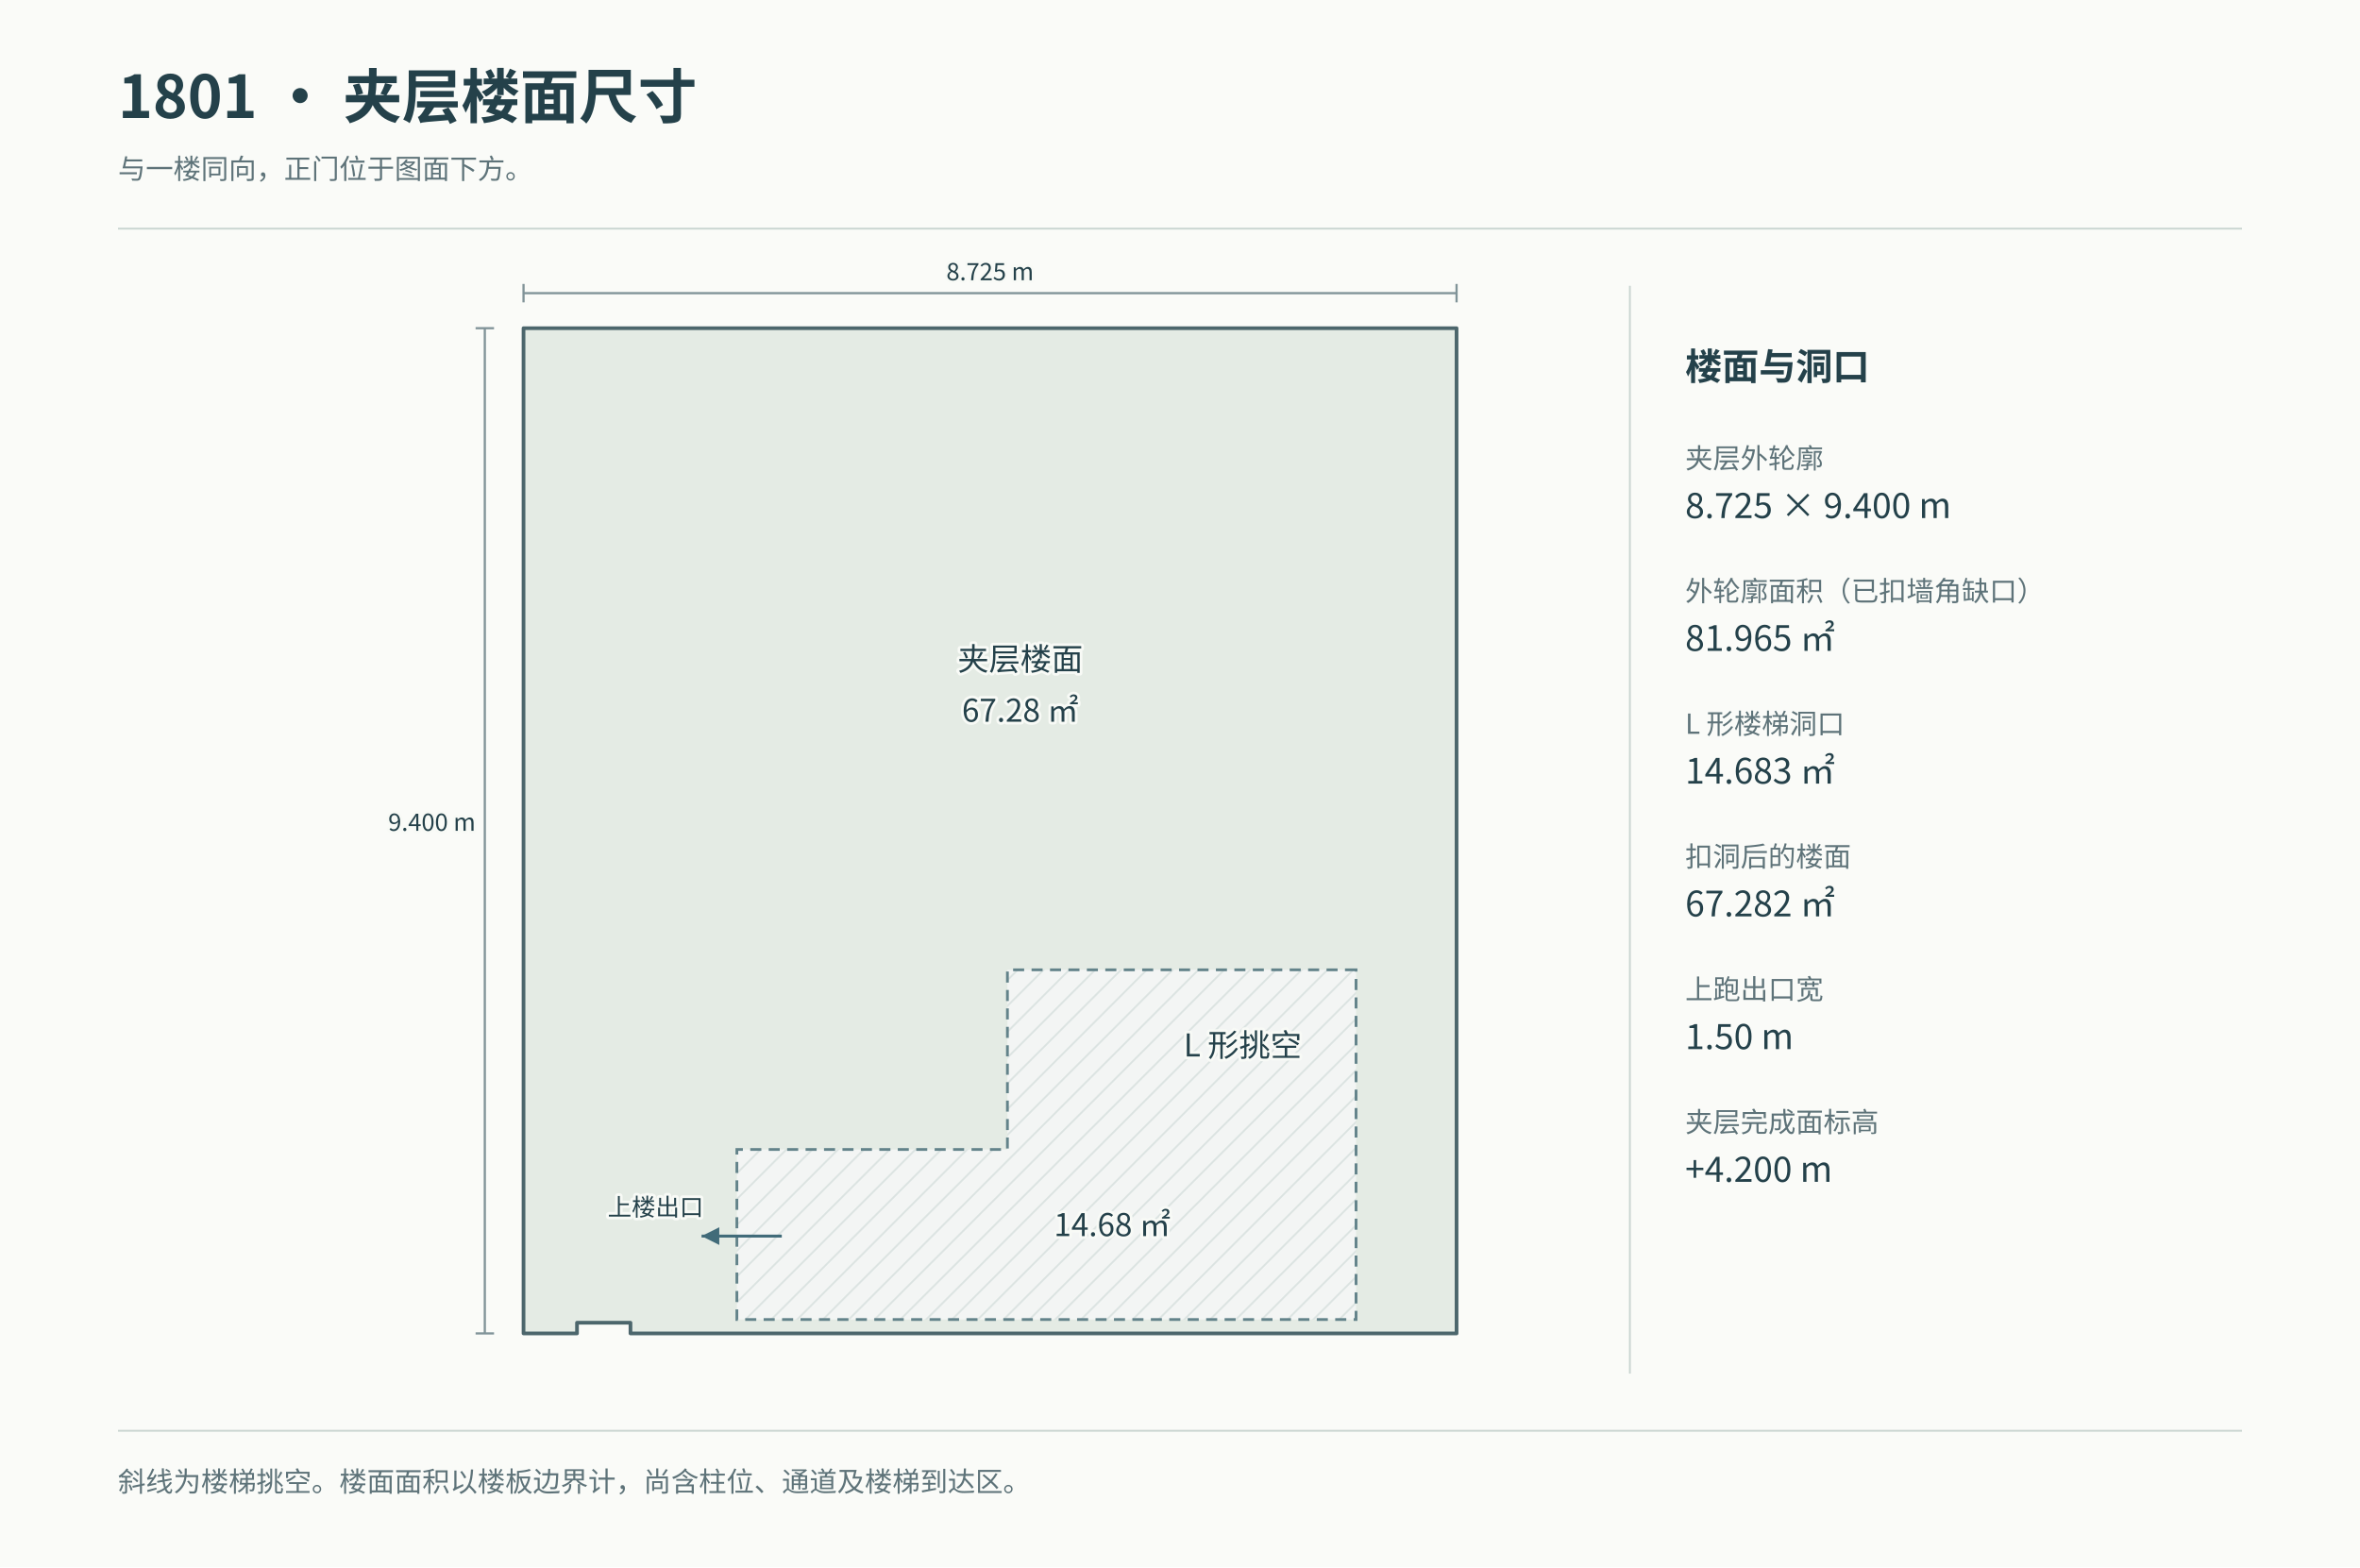
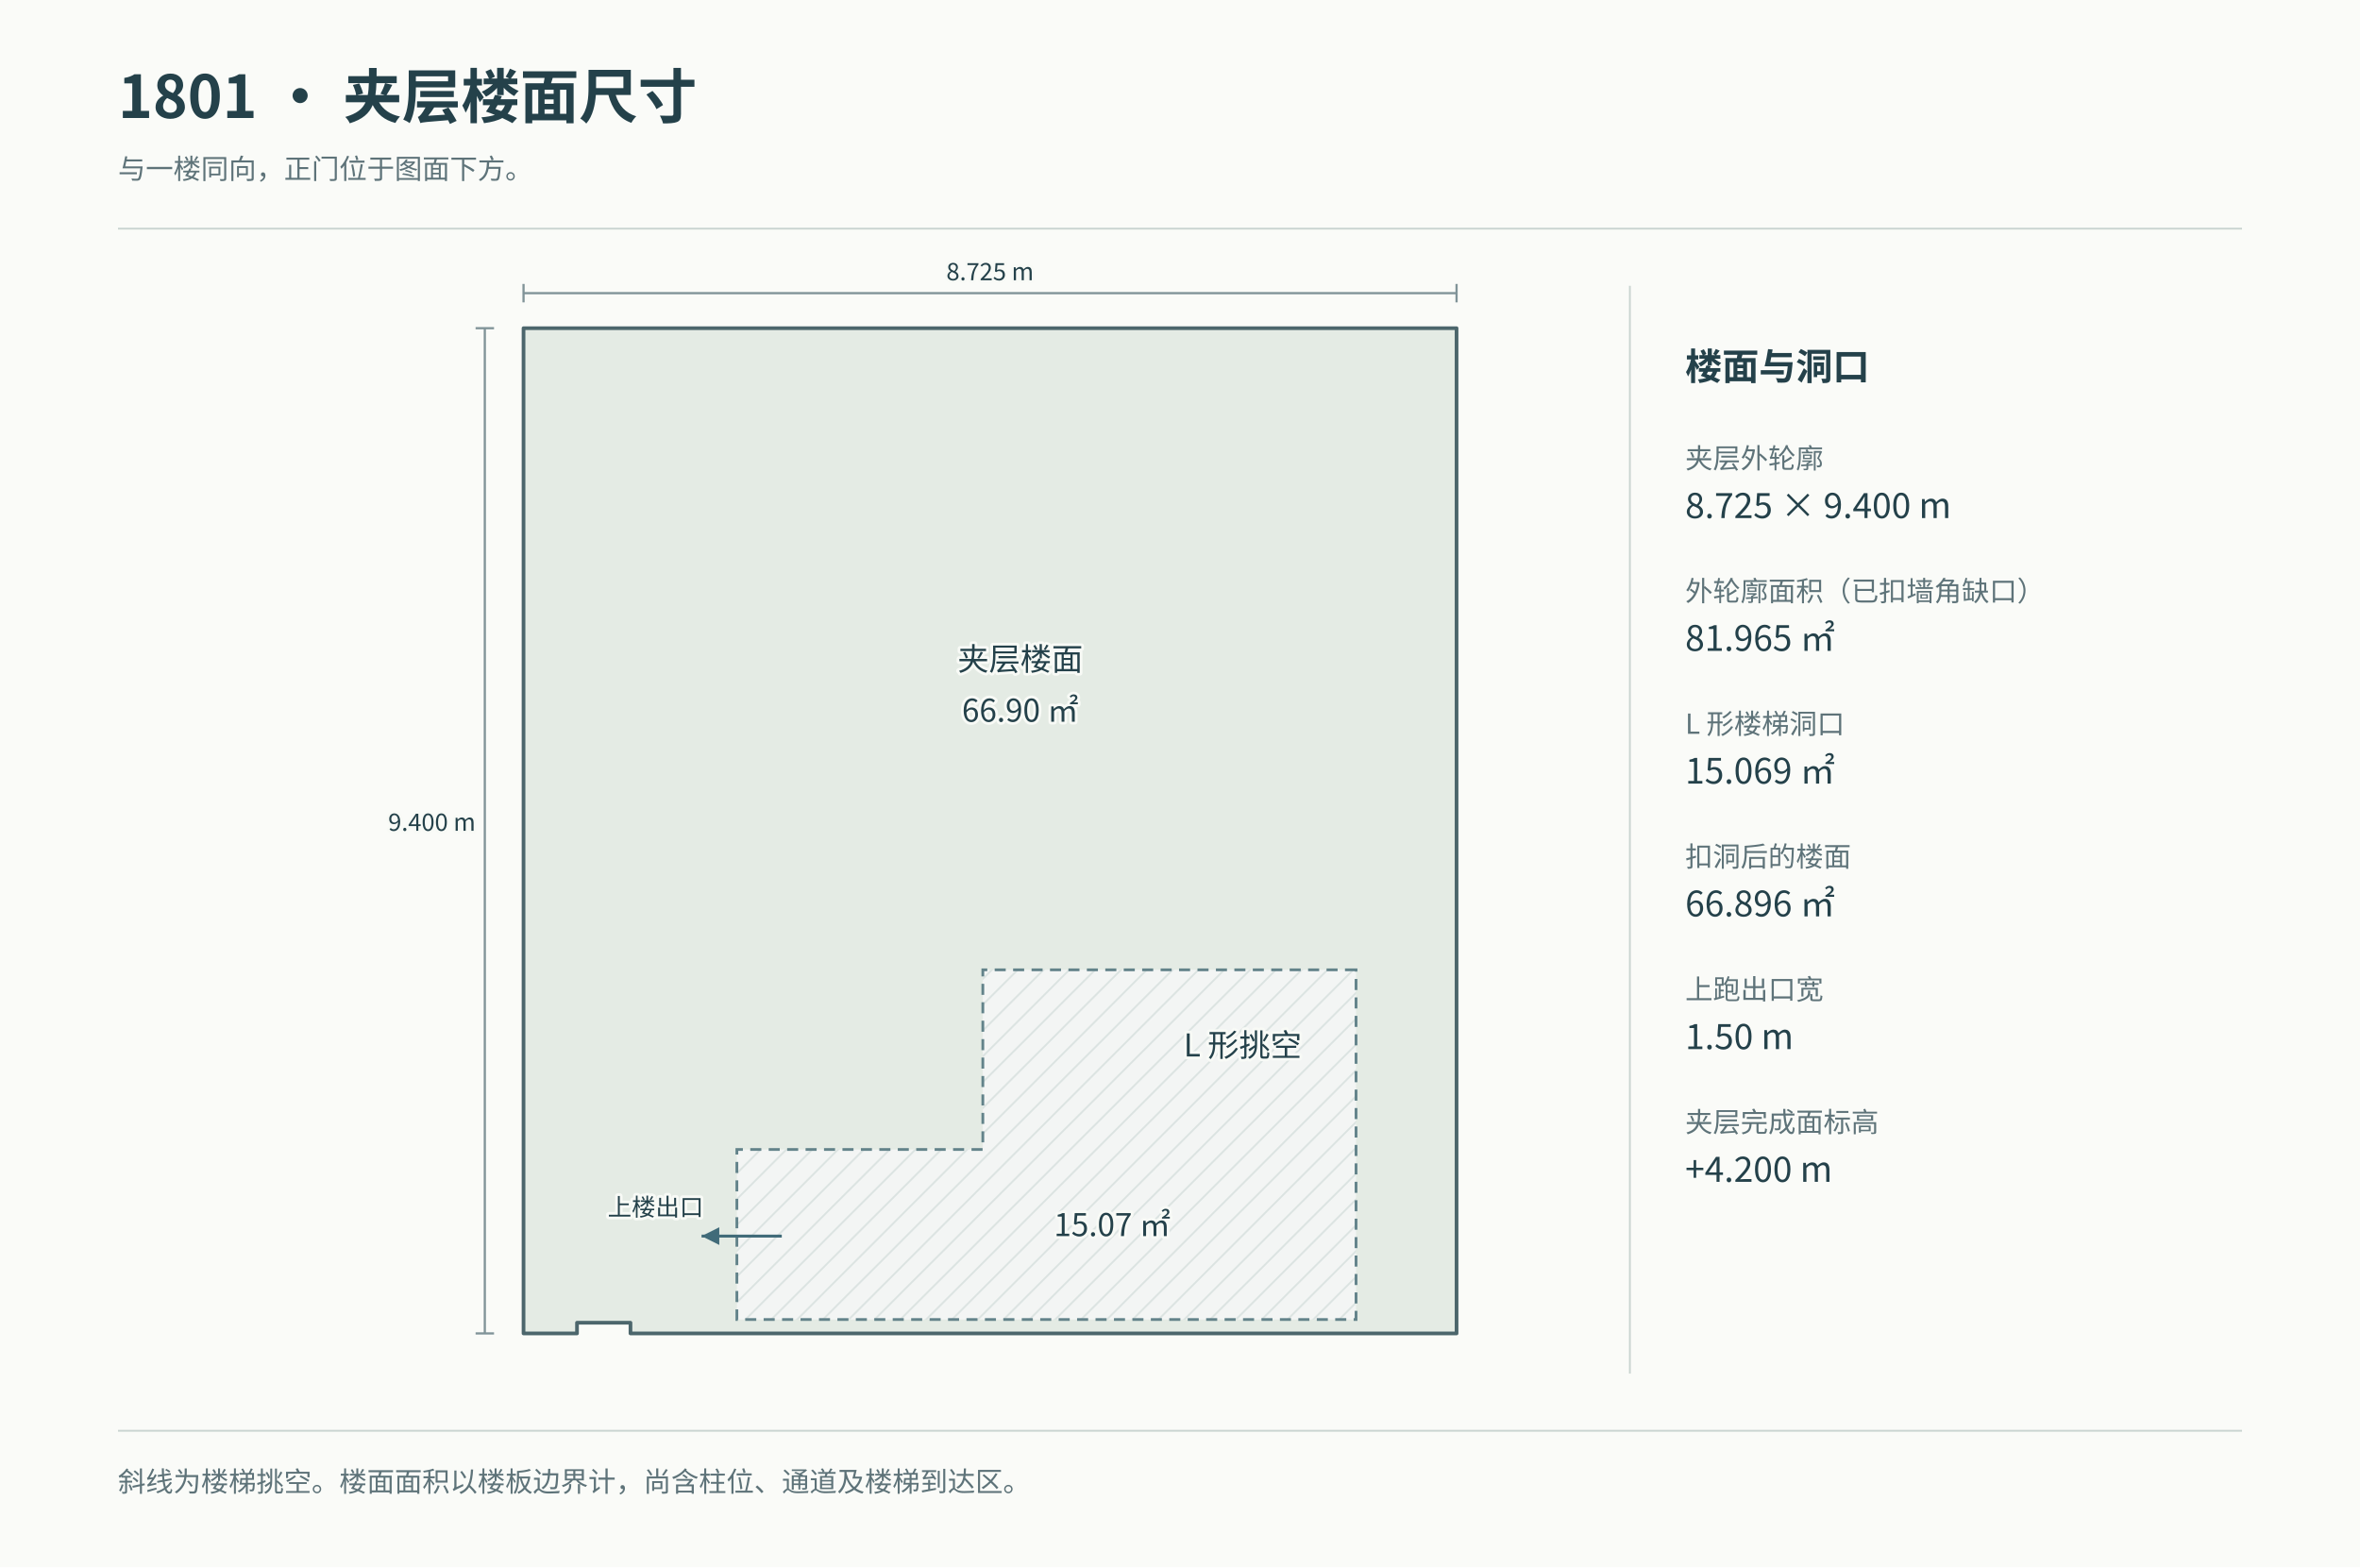
<svg xmlns="http://www.w3.org/2000/svg" width="1280" height="850" viewBox="0 0 1280 850" role="img">
  <defs>
    <pattern id="void-hatch" width="14" height="14" patternUnits="userSpaceOnUse">
      <rect width="14" height="14" fill="#f3f5f4" />
      <path d="M-3 3L3-3M0 14L14 0M11 17L17 11" stroke="#dbe3e1" stroke-width="1" />
    </pattern>
    <pattern id="soft-hatch" width="18" height="18" patternUnits="userSpaceOnUse">
      <path d="M0 0H18V18" fill="none" stroke="#86a59b" opacity=".34" stroke-width=".8" />
    </pattern>
    <marker id="direction" orient="auto" markerWidth="7" markerHeight="7" refX="6" refY="3">
      <path d="M0 0L6 3L0 6Z" fill="#416b79" />
    </marker>
  </defs>
  <style>
text{font-family:"Microsoft YaHei","Noto Sans CJK SC",sans-serif;fill:#24414a}
.title{font-size:32px;font-weight:600}.sub,.muted{font-size:15px;fill:#5e7379}.sec{font-size:20px;font-weight:600}.value{font-size:19px;font-weight:500}
.label,.small{font-size:17px;paint-order:stroke;stroke:#f8faf6;stroke-width:3px;stroke-linejoin:round}.small{font-size:13px}
.dim{stroke:#809398;fill:none;stroke-width:1.2}.entry{font-size:16px;fill:#216d83;font-weight:600}
</style>
  <rect width="1280" height="850" fill="#fafbf8" />
  <text x="64" y="64" class="title">1801 · 夹层楼面尺寸</text>
  <text x="64" y="97" class="sub">与一楼同向，正门位于图面下方。</text>
  <path d="M64 124H1216M884 155V745M64 776H1216" fill="none" stroke="#cad5d1" />
  <path fill="#e4ebe4" stroke="#4c666c" stroke-width="2" stroke-linejoin="round" d="M341.95 723.2L341.95 717.4L312.95 717.4L312.95 723.2L283.95 723.2L283.95 178L790 178L790 723.2Z" />
-   <path id="current-stair-opening" fill="url(#void-hatch)" stroke="#63838a" stroke-dasharray="6 4" stroke-width="1.5" d="M735.48 526L546.40 526L546.40 623.44L399.66 623.44L399.66 715.66L735.48 715.66Z" />
+   <path id="current-stair-opening" fill="url(#void-hatch)" stroke="#63838a" stroke-dasharray="6 4" stroke-width="1.5" d="M735.48 526L533.06 526L533.06 623.44L399.66 623.44L399.66 715.66L735.48 715.66Z" />
  <text x="553.36" y="363.6" text-anchor="middle" class="label">夹层楼面</text>
-   <text x="553.36" y="391.44" text-anchor="middle" class="label">67.28 ㎡</text>
+   <text x="553.36" y="391.44" text-anchor="middle" class="label">66.90 ㎡</text>
  <text x="674" y="572.98" text-anchor="middle" class="label">L 形挑空</text>
-   <text x="603.24" y="670.42" text-anchor="middle" class="label">14.68 ㎡</text>
+   <text x="603.24" y="670.42" text-anchor="middle" class="label">15.07 ㎡</text>
  <path fill="none" stroke="#416b79" stroke-width="1.6" marker-end="url(#direction)" d="M424.02 670.42L380.52 670.42" />
  <text x="355.58" y="659.4" text-anchor="middle" class="small">上楼出口</text>
  <path class="dim" d="M790 159H283.95M790 154v10M283.95 154v10" />
  <text x="536.975" y="152" class="small" text-anchor="middle">8.725 m</text>
  <path class="dim" d="M262.95 178V723.2M257.95 178h10M257.95 723.2h10" />
  <text x="257.95" y="450.6" class="small" text-anchor="end">9.400 m</text>
  <text x="914" y="206" class="sec">楼面与洞口</text>
  <text x="914" y="254" class="muted">夹层外轮廓</text>
  <text x="914" y="281" class="value">8.725 × 9.400 m</text>
  <text x="914" y="326" class="muted">外轮廓面积（已扣墙角缺口）</text>
  <text x="914" y="353" class="value">81.965 ㎡</text>
  <text x="914" y="398" class="muted">L 形楼梯洞口</text>
-   <text x="914" y="425" class="value">14.683 ㎡</text>
+   <text x="914" y="425" class="value">15.069 ㎡</text>
  <text x="914" y="470" class="muted">扣洞后的楼面</text>
-   <text x="914" y="497" class="value">67.282 ㎡</text>
+   <text x="914" y="497" class="value">66.896 ㎡</text>
  <text x="914" y="542" class="muted">上跑出口宽</text>
  <text x="914" y="569" class="value">1.50 m</text>
  <text x="914" y="614" class="muted">夹层完成面标高</text>
  <text x="914" y="641" class="value">+4.200 m</text>
  <text x="64" y="809" class="sub">斜线为楼梯挑空。楼面面积以楼板边界计，尚含柱位、通道及楼梯到达区。</text>
</svg>
